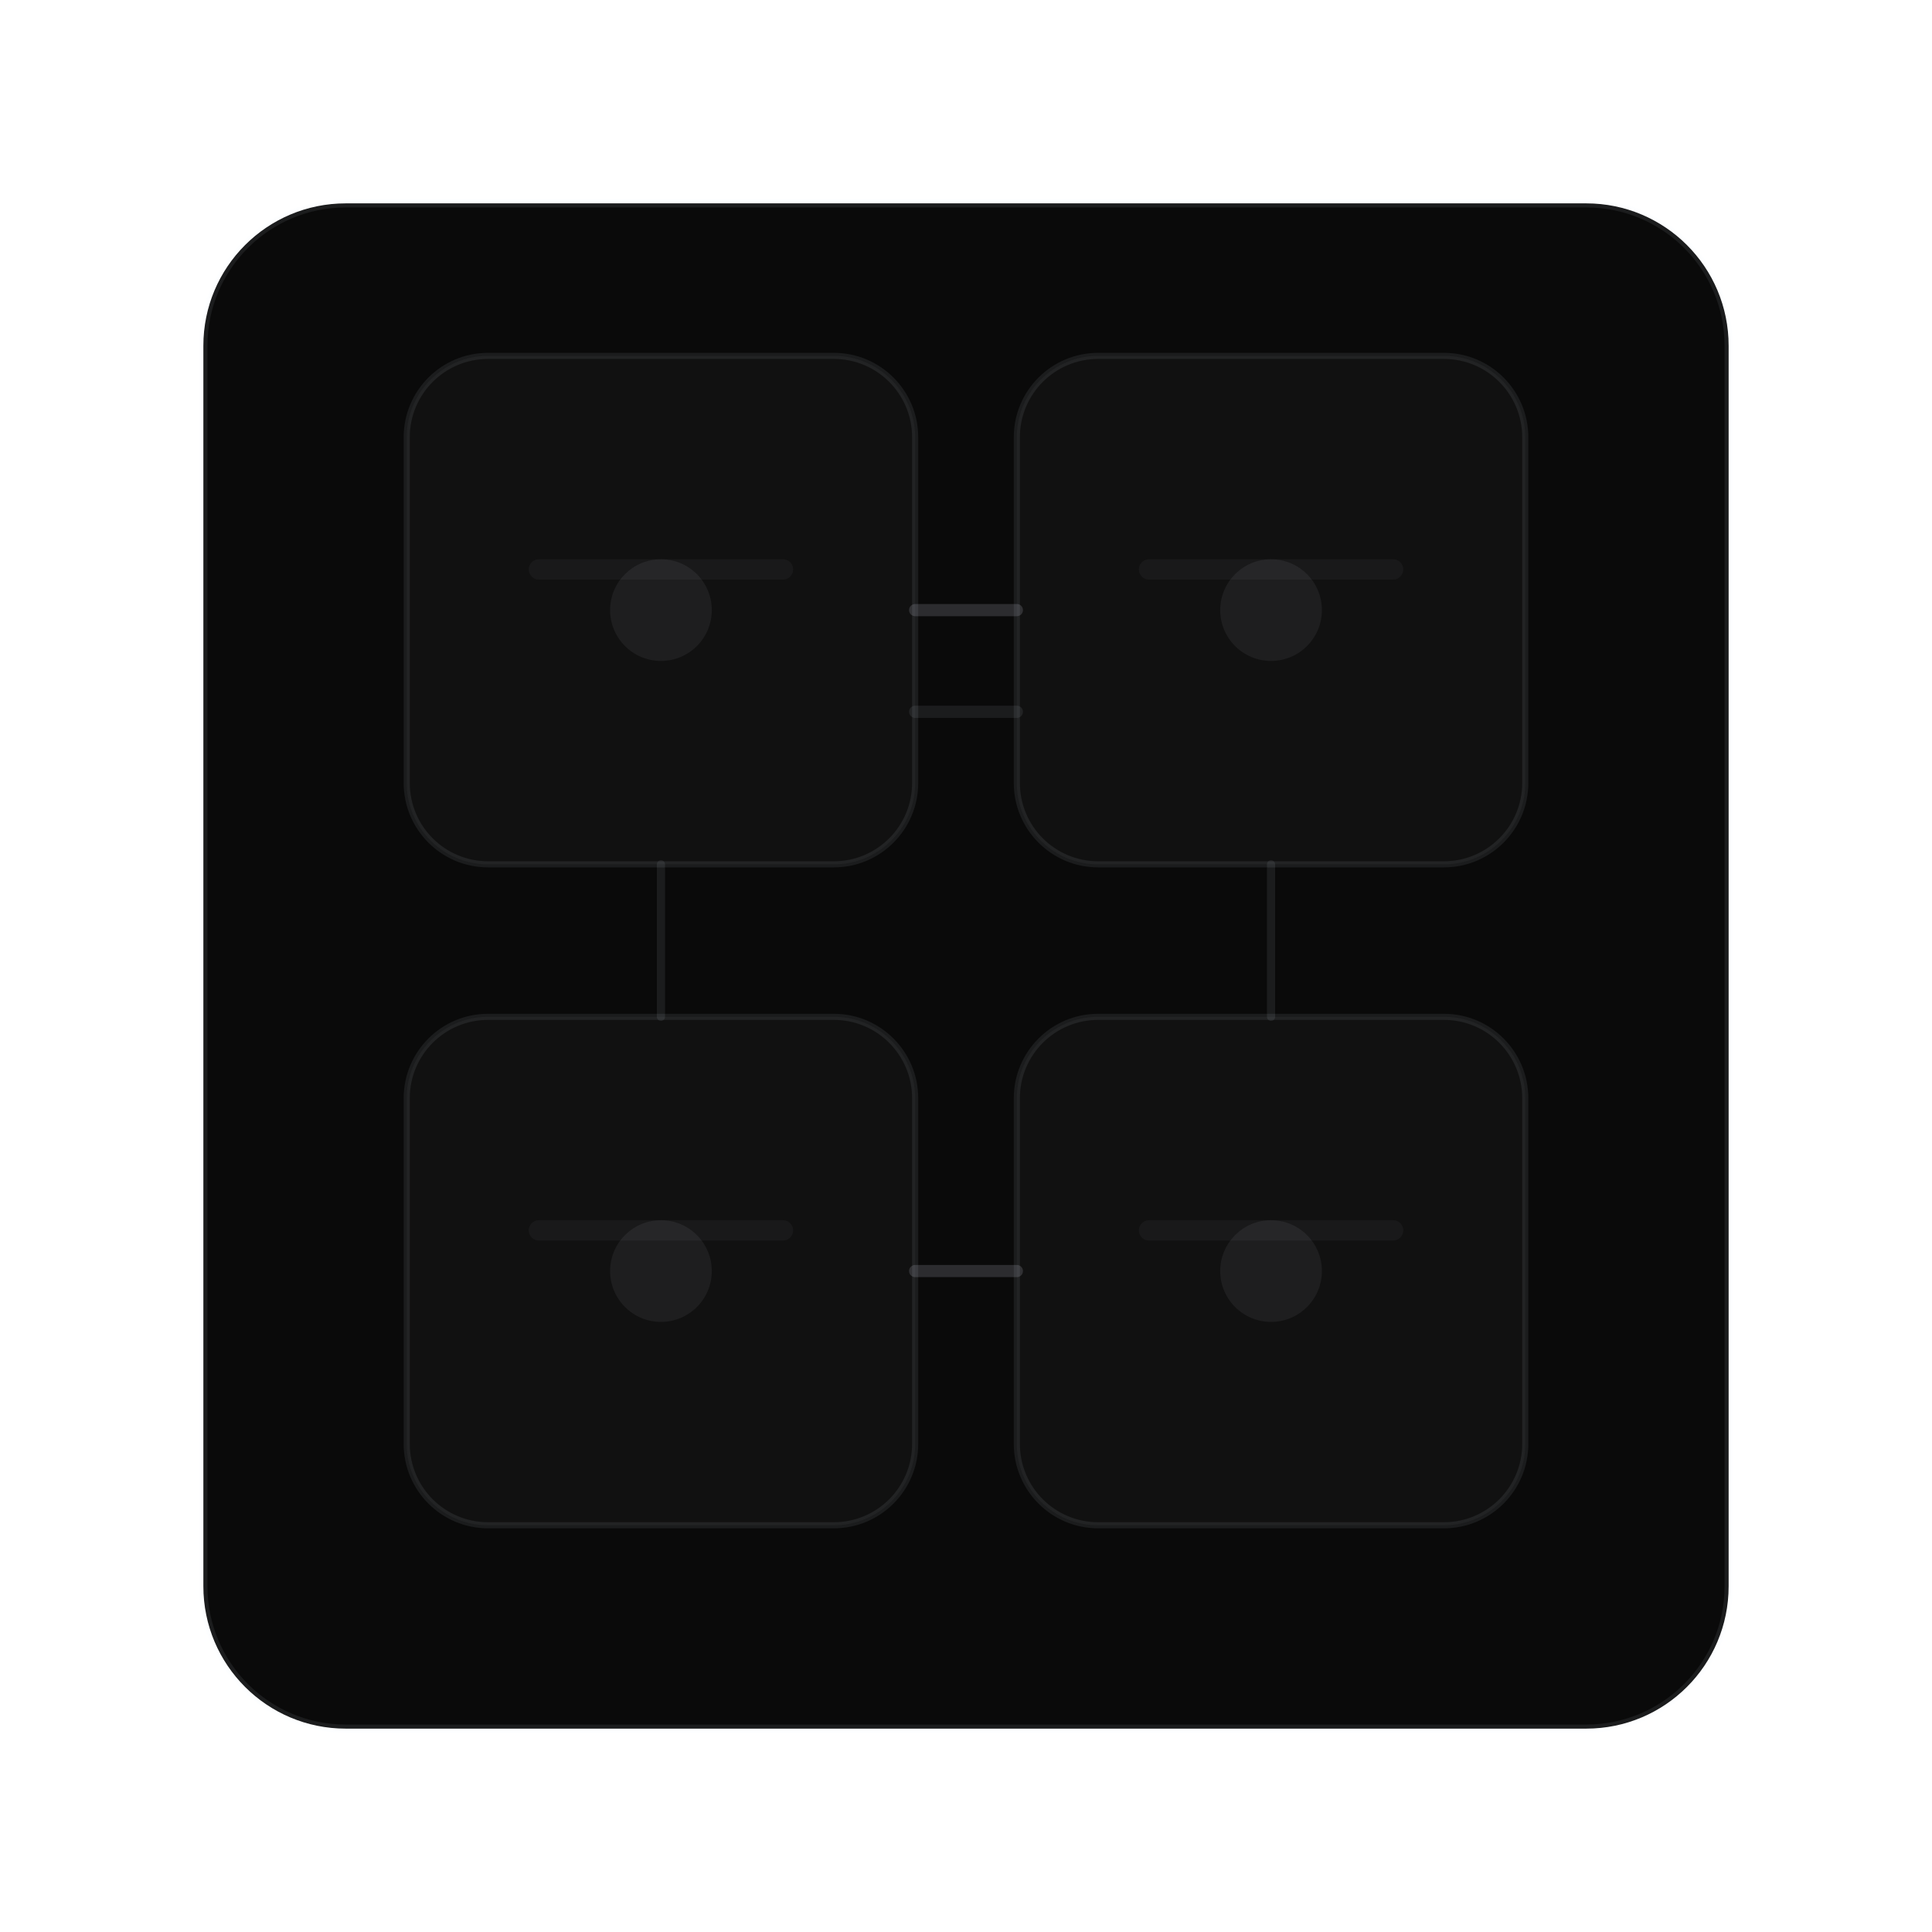
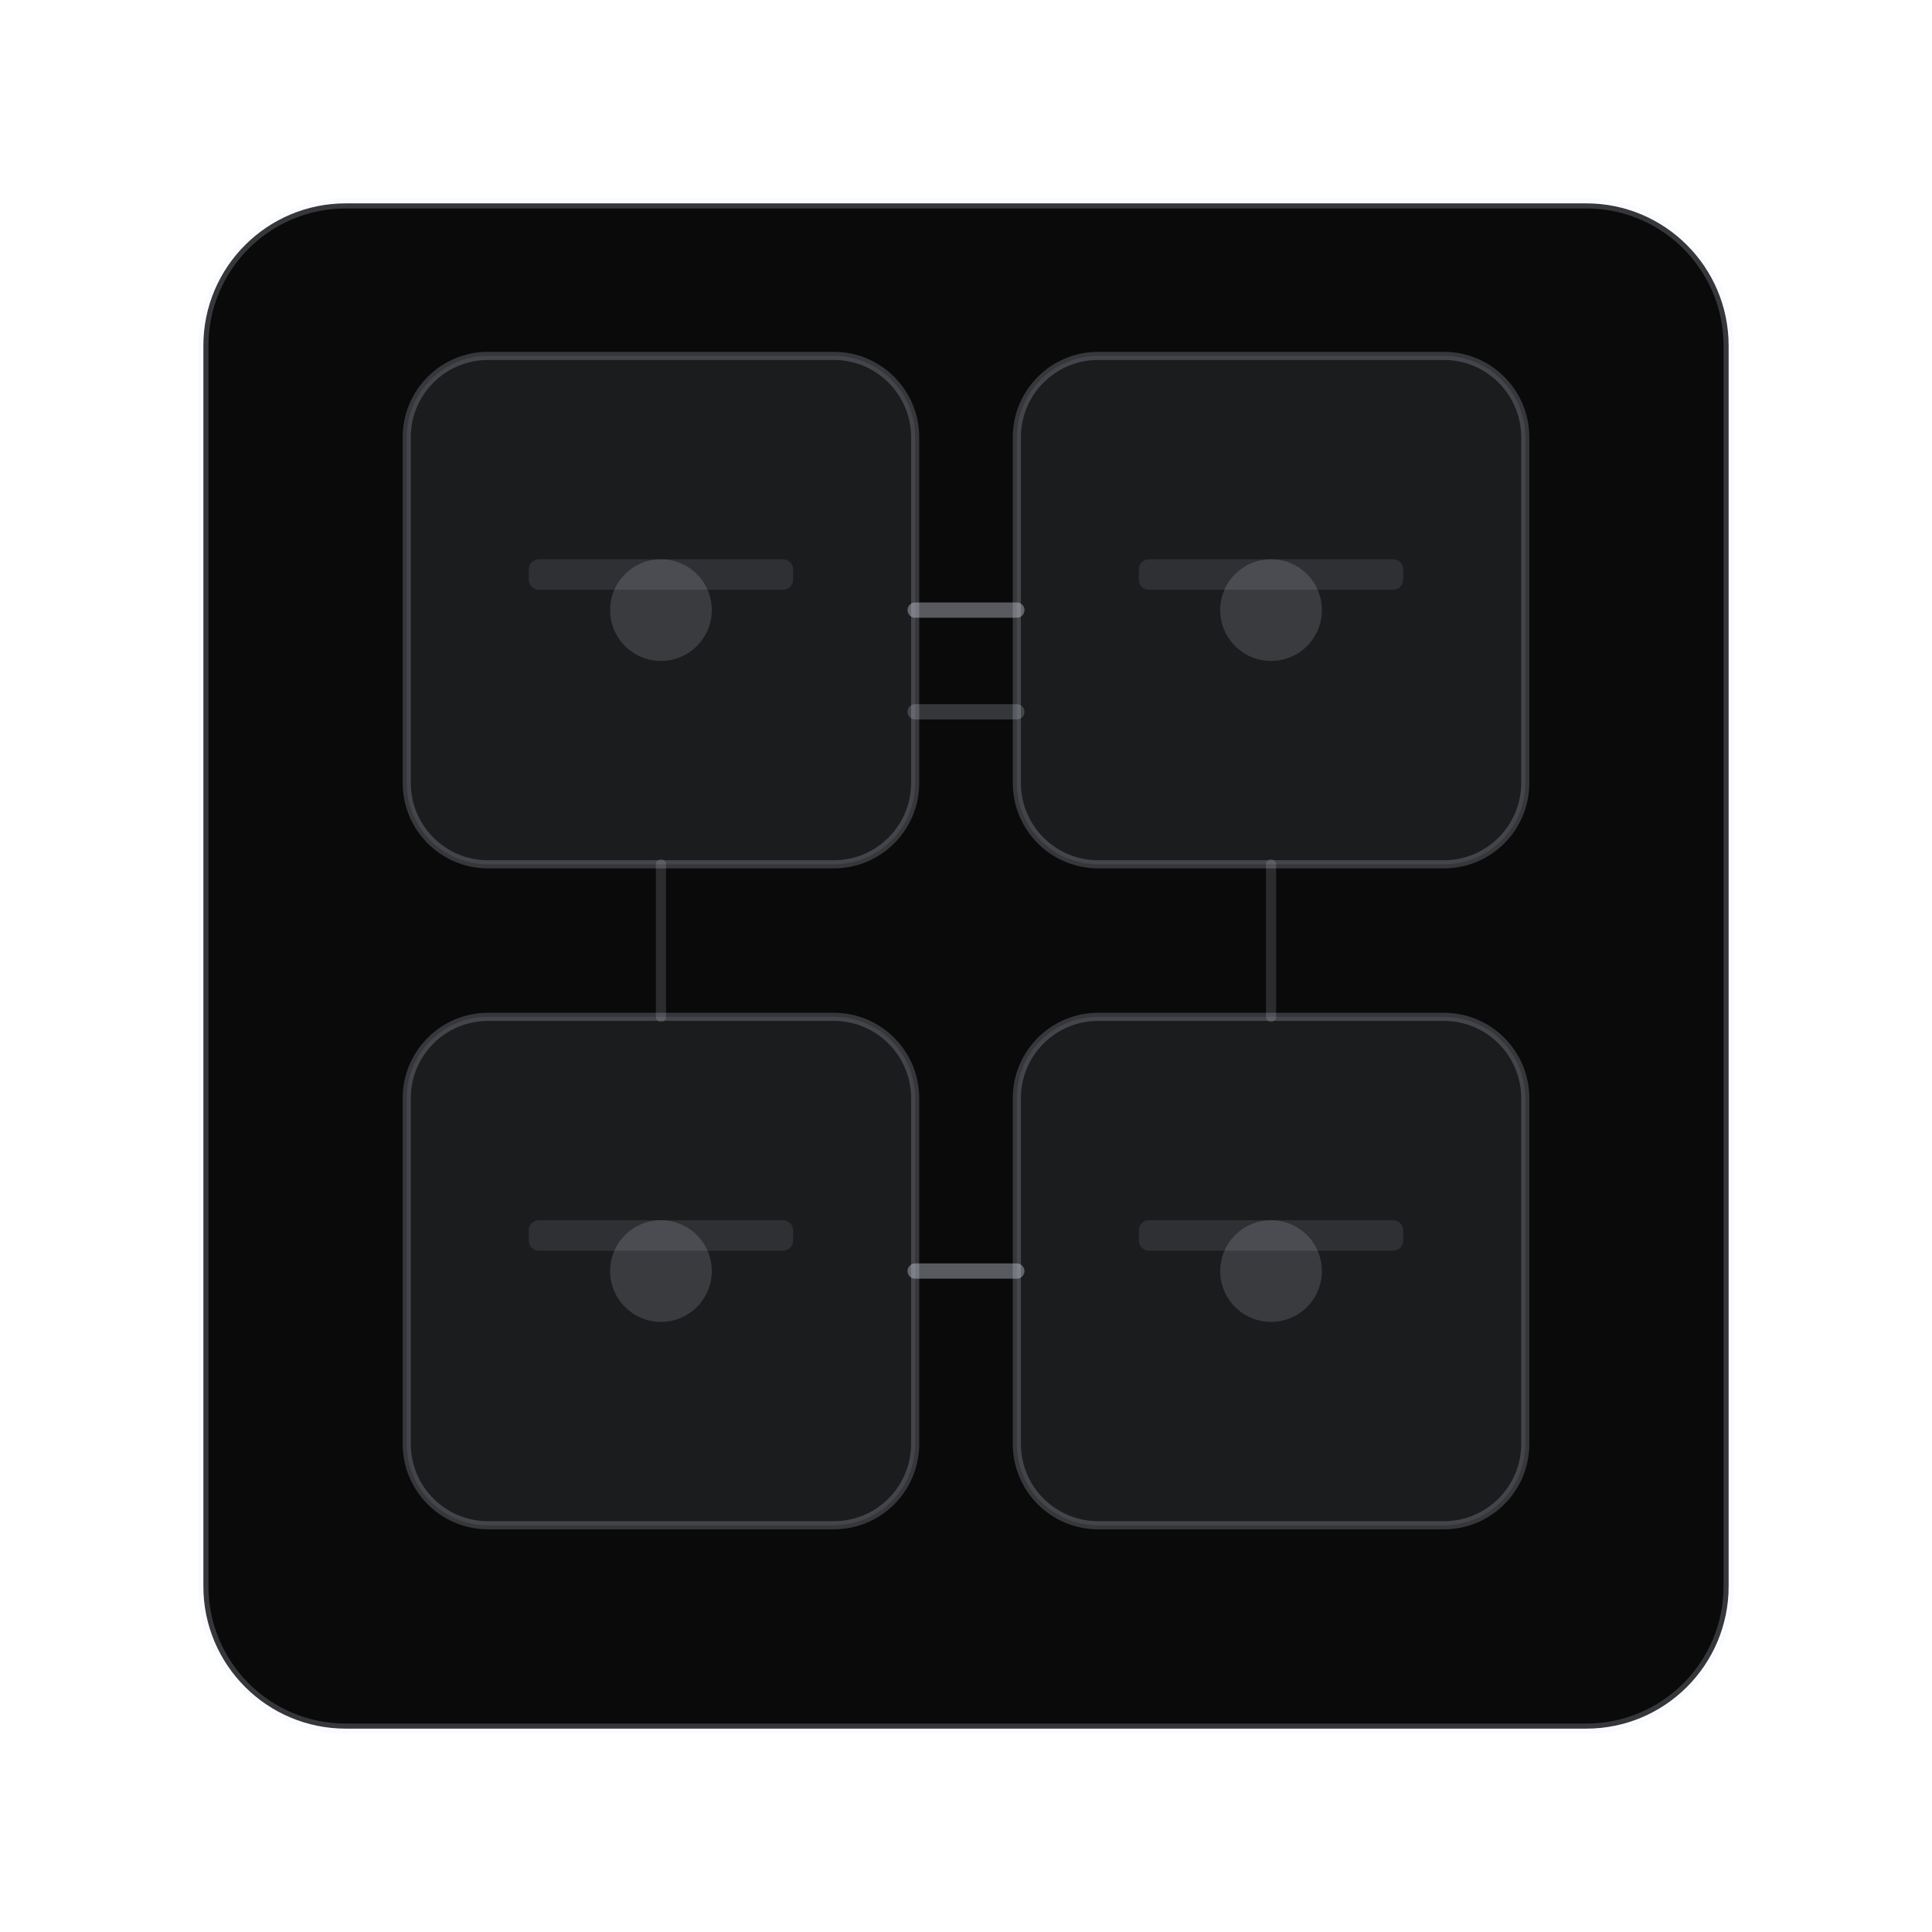
<svg xmlns="http://www.w3.org/2000/svg" width="190" height="190" viewBox="0 0 190 190" fill="none">
-   <rect x="20" y="20" width="150" height="150" rx="14" fill="#0a0a0a" stroke="rgba(234,239,255,0.08)" stroke-width="0.8" />
-   <rect x="40" y="35" width="50" height="50" rx="8" fill="rgba(234,239,255,0.03)" stroke="rgba(234,239,255,0.08)" stroke-width="0.6" />
-   <circle cx="65" cy="60" r="5" fill="rgba(234,239,255,0.06)" />
-   <rect x="52" y="55" width="26" height="2" rx="1" fill="rgba(234,239,255,0.04)" />
-   <rect x="100" y="35" width="50" height="50" rx="8" fill="rgba(234,239,255,0.03)" stroke="rgba(234,239,255,0.08)" stroke-width="0.6" />
-   <circle cx="125" cy="60" r="5" fill="rgba(234,239,255,0.06)" />
-   <rect x="112" y="55" width="26" height="2" rx="1" fill="rgba(234,239,255,0.04)" />
-   <path d="M90 60 L100 60" stroke="rgba(234,239,255,0.15)" stroke-width="1.2" stroke-linecap="round" />
-   <path d="M90 70 L100 70" stroke="rgba(234,239,255,0.08)" stroke-width="1.2" stroke-linecap="round" />
-   <rect x="40" y="100" width="50" height="50" rx="8" fill="rgba(234,239,255,0.03)" stroke="rgba(234,239,255,0.08)" stroke-width="0.6" />
-   <circle cx="65" cy="125" r="5" fill="rgba(234,239,255,0.06)" />
-   <rect x="52" y="120" width="26" height="2" rx="1" fill="rgba(234,239,255,0.04)" />
-   <rect x="100" y="100" width="50" height="50" rx="8" fill="rgba(234,239,255,0.03)" stroke="rgba(234,239,255,0.08)" stroke-width="0.6" />
-   <circle cx="125" cy="125" r="5" fill="rgba(234,239,255,0.06)" />
-   <rect x="112" y="120" width="26" height="2" rx="1" fill="rgba(234,239,255,0.04)" />
-   <path d="M90 125 L100 125" stroke="rgba(234,239,255,0.15)" stroke-width="1.2" stroke-linecap="round" />
-   <path d="M65 85 L65 100" stroke="rgba(234,239,255,0.08)" stroke-width="0.8" stroke-linecap="round" />
-   <path d="M125 85 L125 100" stroke="rgba(234,239,255,0.08)" stroke-width="0.8" stroke-linecap="round" />
+   <rect x="20" y="20" width="150" height="150" rx="14" fill="#0a0a0a" stroke="rgba(234,239,255,0.2)" stroke-width="1" />
+   <rect x="40" y="35" width="50" height="50" rx="8" fill="rgba(234,239,255,0.08)" stroke="rgba(234,239,255,0.2)" stroke-width="0.8" />
+   <circle cx="65" cy="60" r="5" fill="rgba(234,239,255,0.15)" />
+   <rect x="52" y="55" width="26" height="3" rx="1" fill="rgba(234,239,255,0.1)" />
+   <rect x="100" y="35" width="50" height="50" rx="8" fill="rgba(234,239,255,0.08)" stroke="rgba(234,239,255,0.2)" stroke-width="0.8" />
+   <circle cx="125" cy="60" r="5" fill="rgba(234,239,255,0.15)" />
+   <rect x="112" y="55" width="26" height="3" rx="1" fill="rgba(234,239,255,0.1)" />
+   <path d="M90 60 L100 60" stroke="rgba(234,239,255,0.35)" stroke-width="1.5" stroke-linecap="round" />
+   <path d="M90 70 L100 70" stroke="rgba(234,239,255,0.2)" stroke-width="1.5" stroke-linecap="round" />
+   <rect x="40" y="100" width="50" height="50" rx="8" fill="rgba(234,239,255,0.08)" stroke="rgba(234,239,255,0.2)" stroke-width="0.8" />
+   <circle cx="65" cy="125" r="5" fill="rgba(234,239,255,0.15)" />
+   <rect x="52" y="120" width="26" height="3" rx="1" fill="rgba(234,239,255,0.1)" />
+   <rect x="100" y="100" width="50" height="50" rx="8" fill="rgba(234,239,255,0.08)" stroke="rgba(234,239,255,0.2)" stroke-width="0.8" />
+   <circle cx="125" cy="125" r="5" fill="rgba(234,239,255,0.15)" />
+   <rect x="112" y="120" width="26" height="3" rx="1" fill="rgba(234,239,255,0.1)" />
+   <path d="M90 125 L100 125" stroke="rgba(234,239,255,0.35)" stroke-width="1.5" stroke-linecap="round" />
+   <path d="M65 85 L65 100" stroke="rgba(234,239,255,0.15)" stroke-width="1" stroke-linecap="round" />
+   <path d="M125 85 L125 100" stroke="rgba(234,239,255,0.15)" stroke-width="1" stroke-linecap="round" />
</svg>
